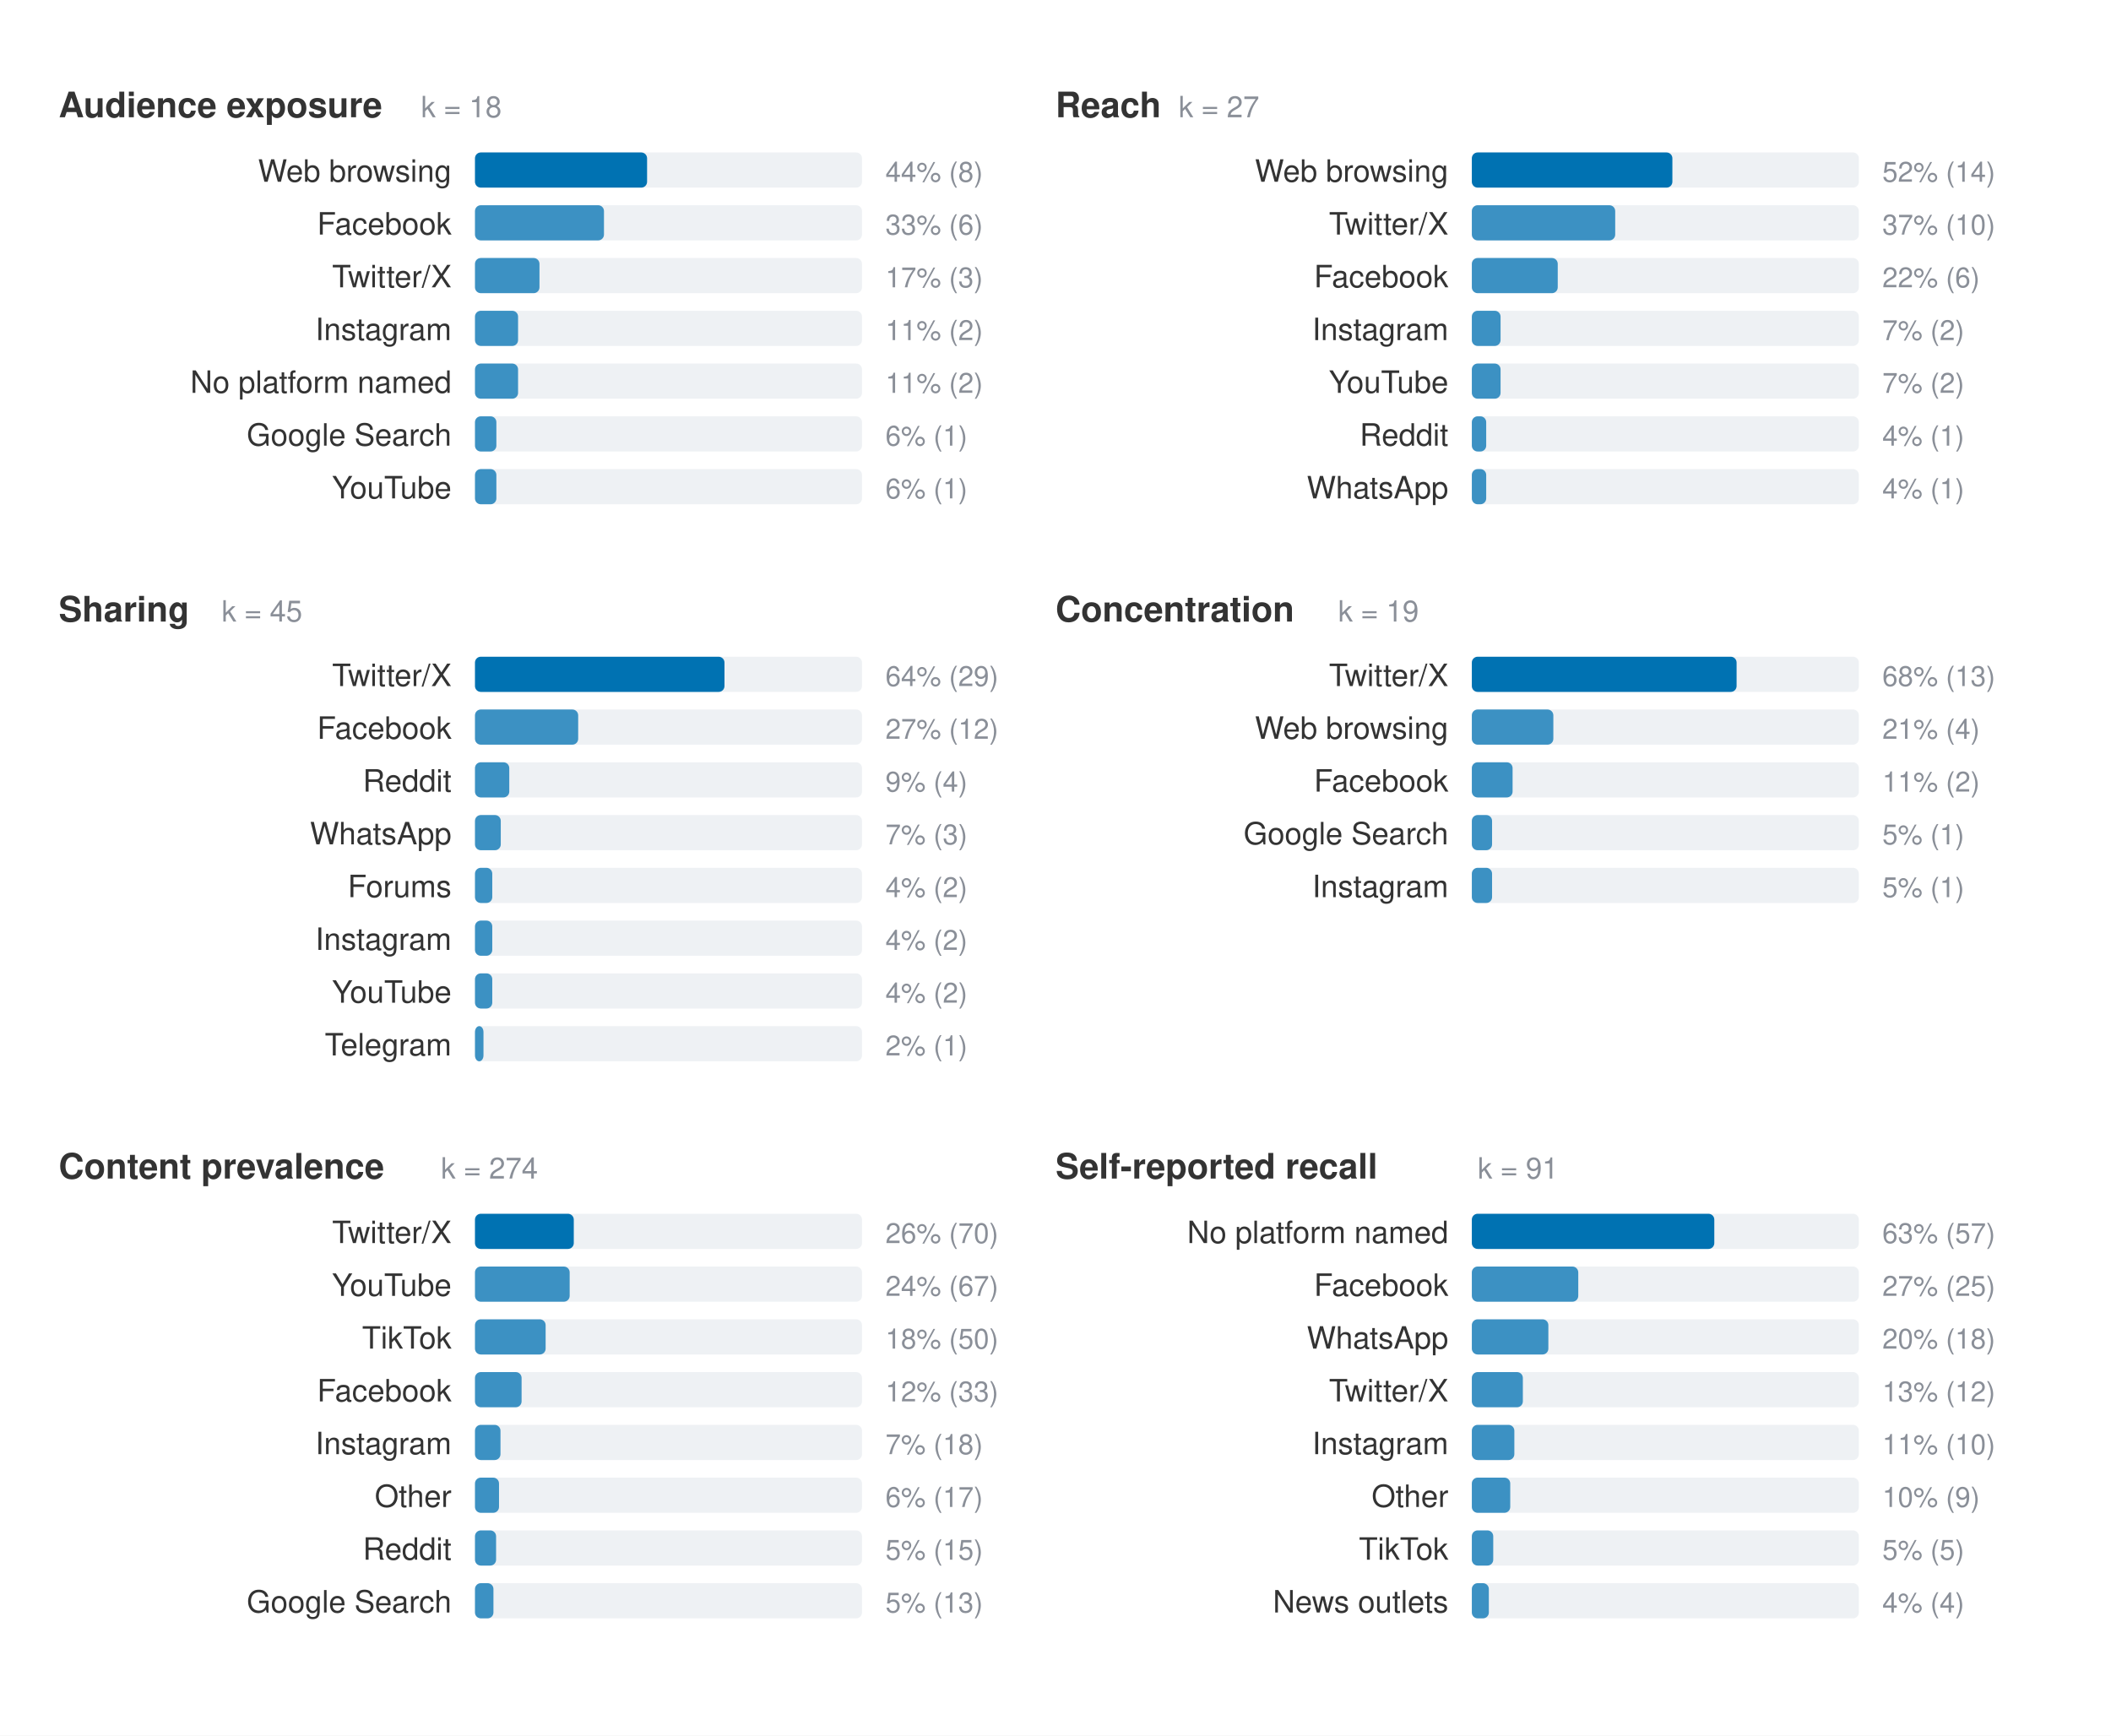
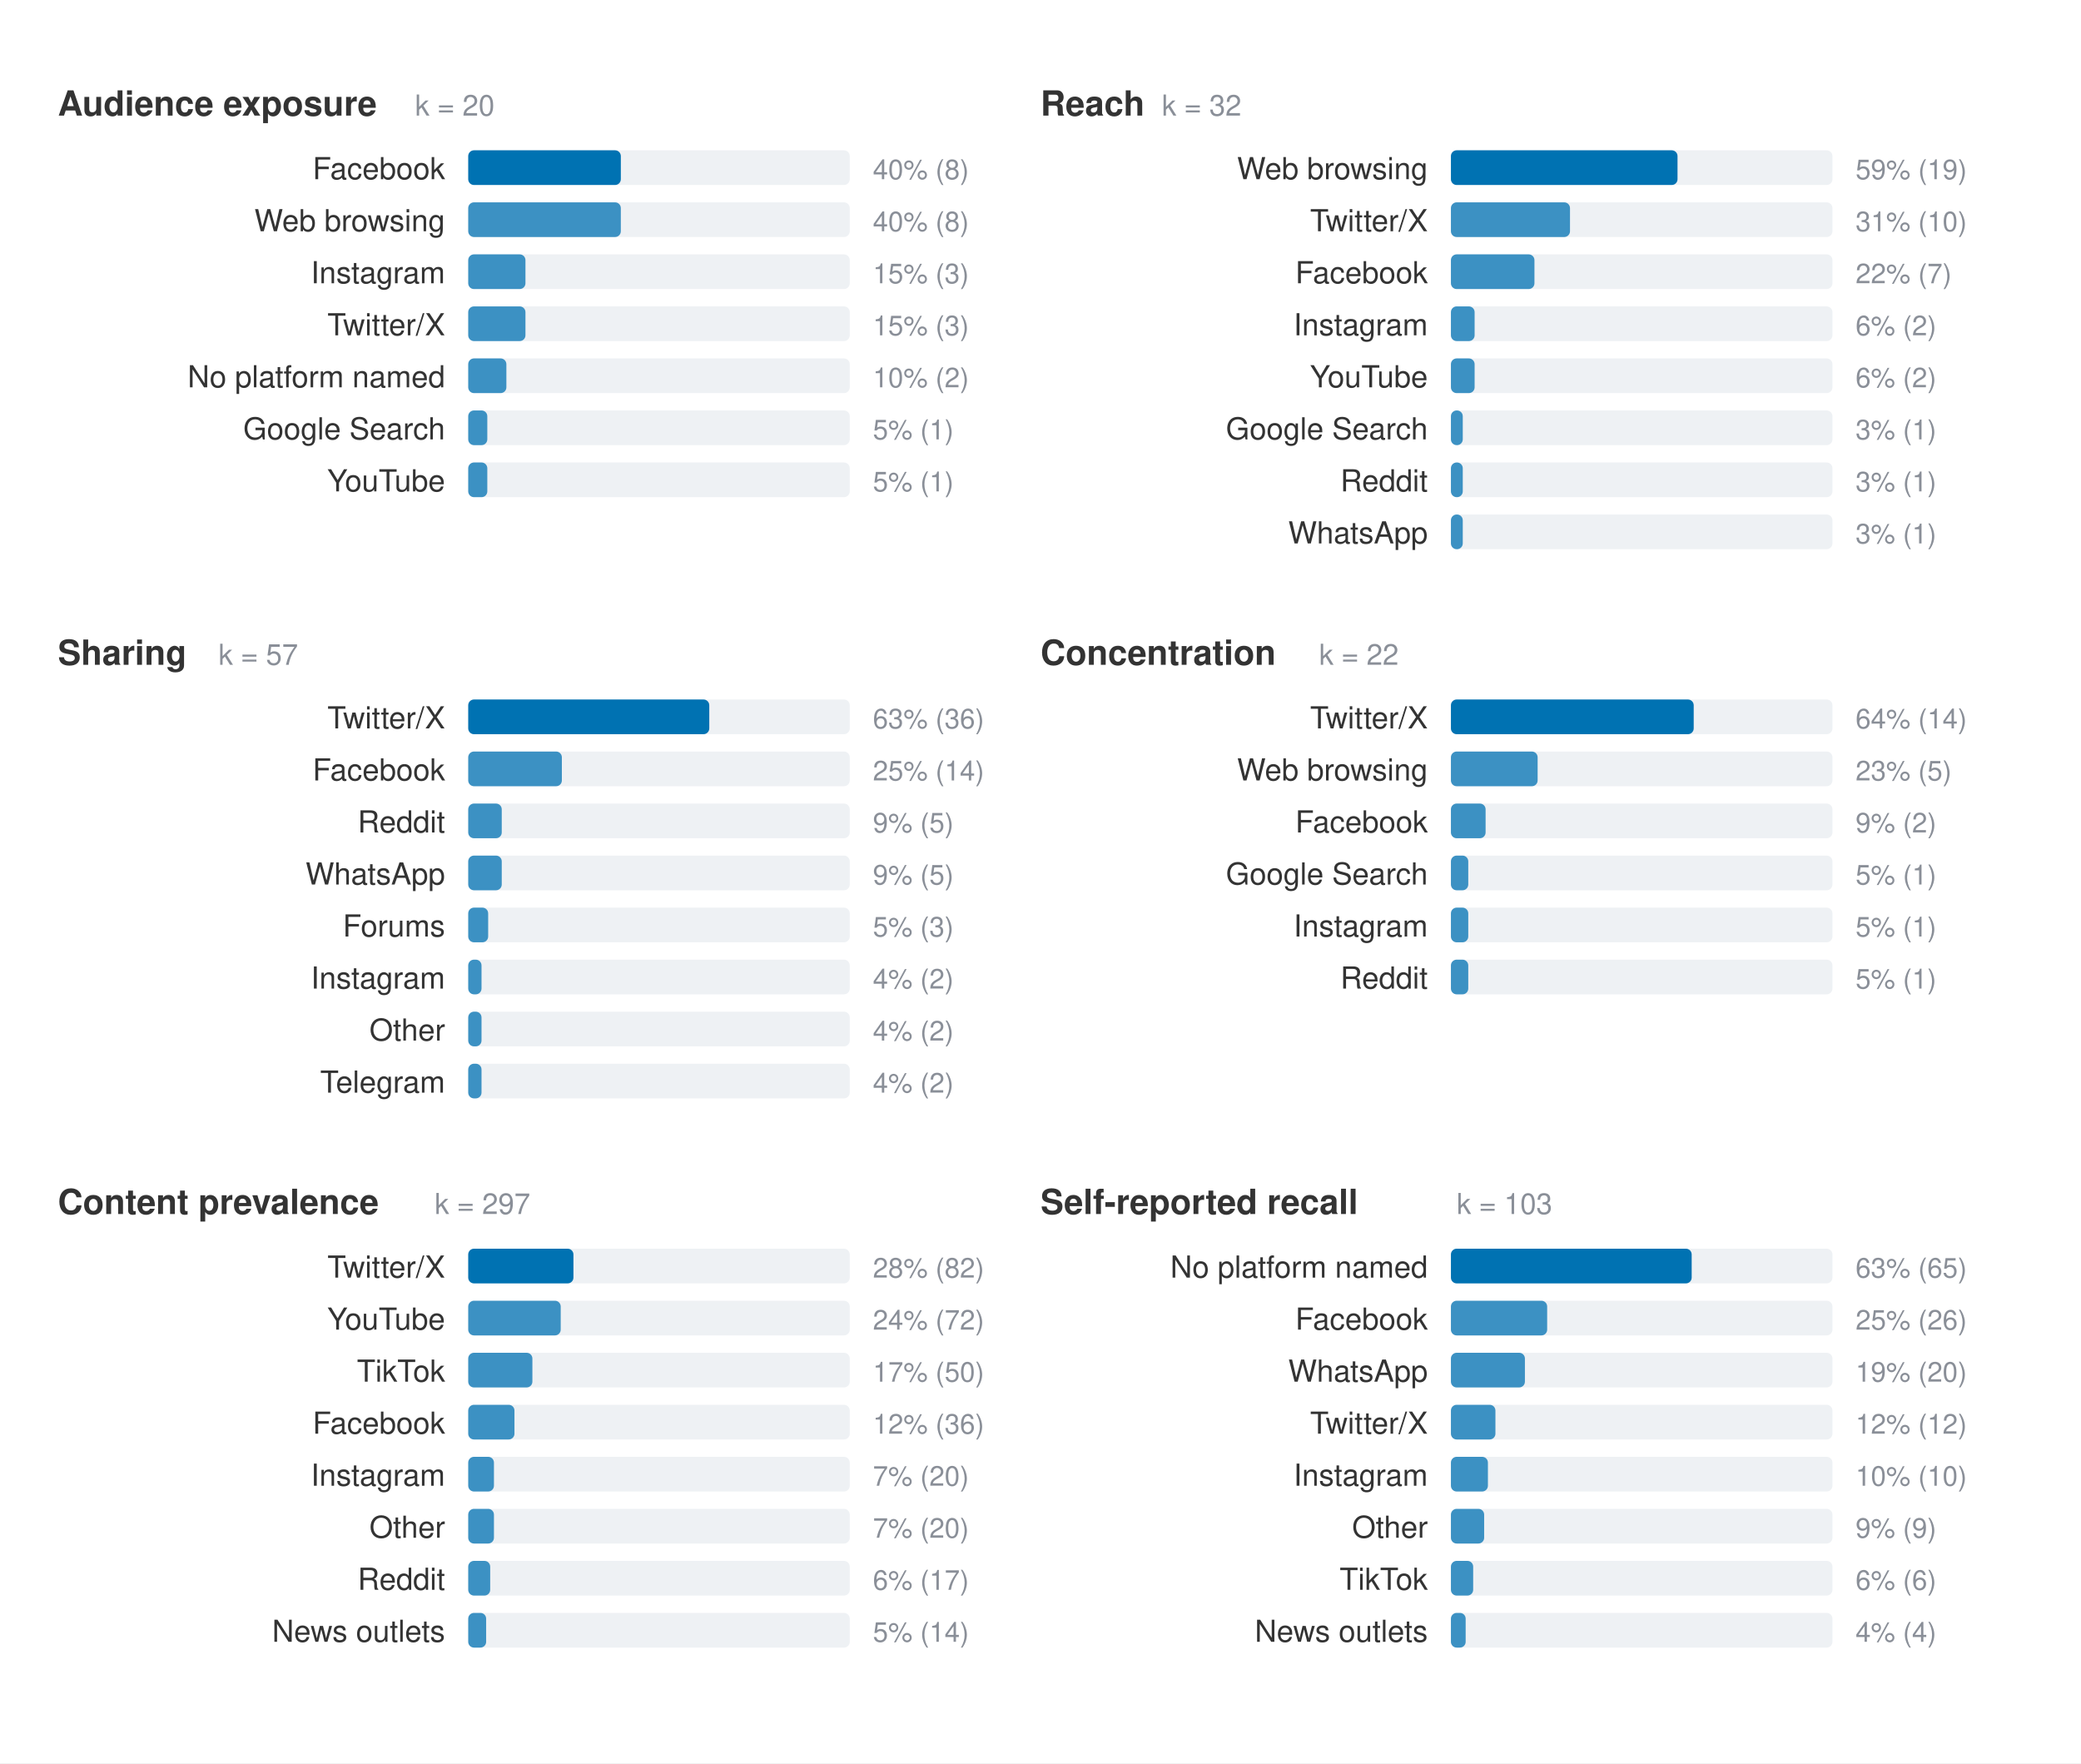
- <svg xmlns="http://www.w3.org/2000/svg" width="720" height="592" font-family="Helvetica,Arial,sans-serif">
-   <rect width="720" height="592" fill="#fff" />
+ <svg xmlns="http://www.w3.org/2000/svg" width="720" height="610" font-family="Helvetica,Arial,sans-serif">
+   <rect width="720" height="610" fill="#fff" />
  <text x="20" y="40" font-size="12" font-weight="bold" fill="#333333">Audience exposure</text>
-   <text x="143.6" y="40" font-size="10" fill="#8a8f98">k = 18</text>
-   <text x="154" y="62" font-size="10.5" text-anchor="end" fill="#333333">Web browsing</text>
+   <text x="143.6" y="40" font-size="10" fill="#8a8f98">k = 20</text>
+   <text x="154" y="62" font-size="10.5" text-anchor="end" fill="#333333">Facebook</text>
  <rect x="162" y="52" width="132" height="12" fill="#eef1f4" rx="2" />
-   <rect x="162" y="52" width="58.7" height="12" fill="#0072B2" rx="2" fill-opacity="1" />
-   <text x="302" y="62" font-size="9.5" fill="#8a8f98">44% (8)</text>
-   <text x="154" y="80" font-size="10.5" text-anchor="end" fill="#333333">Facebook</text>
+   <rect x="162" y="52" width="52.8" height="12" fill="#0072B2" rx="2" fill-opacity="1" />
+   <text x="302" y="62" font-size="9.5" fill="#8a8f98">40% (8)</text>
+   <text x="154" y="80" font-size="10.5" text-anchor="end" fill="#333333">Web browsing</text>
  <rect x="162" y="70" width="132" height="12" fill="#eef1f4" rx="2" />
-   <rect x="162" y="70" width="44.0" height="12" fill="#0072B2" rx="2" fill-opacity="0.75" />
-   <text x="302" y="80" font-size="9.5" fill="#8a8f98">33% (6)</text>
-   <text x="154" y="98" font-size="10.5" text-anchor="end" fill="#333333">Twitter/X</text>
+   <rect x="162" y="70" width="52.8" height="12" fill="#0072B2" rx="2" fill-opacity="0.75" />
+   <text x="302" y="80" font-size="9.5" fill="#8a8f98">40% (8)</text>
+   <text x="154" y="98" font-size="10.5" text-anchor="end" fill="#333333">Instagram</text>
  <rect x="162" y="88" width="132" height="12" fill="#eef1f4" rx="2" />
-   <rect x="162" y="88" width="22.0" height="12" fill="#0072B2" rx="2" fill-opacity="0.75" />
-   <text x="302" y="98" font-size="9.5" fill="#8a8f98">17% (3)</text>
-   <text x="154" y="116" font-size="10.5" text-anchor="end" fill="#333333">Instagram</text>
+   <rect x="162" y="88" width="19.8" height="12" fill="#0072B2" rx="2" fill-opacity="0.75" />
+   <text x="302" y="98" font-size="9.5" fill="#8a8f98">15% (3)</text>
+   <text x="154" y="116" font-size="10.5" text-anchor="end" fill="#333333">Twitter/X</text>
  <rect x="162" y="106" width="132" height="12" fill="#eef1f4" rx="2" />
-   <rect x="162" y="106" width="14.7" height="12" fill="#0072B2" rx="2" fill-opacity="0.75" />
-   <text x="302" y="116" font-size="9.5" fill="#8a8f98">11% (2)</text>
+   <rect x="162" y="106" width="19.8" height="12" fill="#0072B2" rx="2" fill-opacity="0.75" />
+   <text x="302" y="116" font-size="9.5" fill="#8a8f98">15% (3)</text>
  <text x="154" y="134" font-size="10.5" text-anchor="end" fill="#333333">No platform named</text>
  <rect x="162" y="124" width="132" height="12" fill="#eef1f4" rx="2" />
-   <rect x="162" y="124" width="14.7" height="12" fill="#0072B2" rx="2" fill-opacity="0.75" />
-   <text x="302" y="134" font-size="9.5" fill="#8a8f98">11% (2)</text>
+   <rect x="162" y="124" width="13.2" height="12" fill="#0072B2" rx="2" fill-opacity="0.75" />
+   <text x="302" y="134" font-size="9.5" fill="#8a8f98">10% (2)</text>
  <text x="154" y="152" font-size="10.5" text-anchor="end" fill="#333333">Google Search</text>
  <rect x="162" y="142" width="132" height="12" fill="#eef1f4" rx="2" />
-   <rect x="162" y="142" width="7.3" height="12" fill="#0072B2" rx="2" fill-opacity="0.75" />
-   <text x="302" y="152" font-size="9.5" fill="#8a8f98">6% (1)</text>
+   <rect x="162" y="142" width="6.6" height="12" fill="#0072B2" rx="2" fill-opacity="0.75" />
+   <text x="302" y="152" font-size="9.5" fill="#8a8f98">5% (1)</text>
  <text x="154" y="170" font-size="10.5" text-anchor="end" fill="#333333">YouTube</text>
  <rect x="162" y="160" width="132" height="12" fill="#eef1f4" rx="2" />
-   <rect x="162" y="160" width="7.3" height="12" fill="#0072B2" rx="2" fill-opacity="0.75" />
-   <text x="302" y="170" font-size="9.5" fill="#8a8f98">6% (1)</text>
+   <rect x="162" y="160" width="6.6" height="12" fill="#0072B2" rx="2" fill-opacity="0.75" />
+   <text x="302" y="170" font-size="9.5" fill="#8a8f98">5% (1)</text>
  <text x="360" y="40" font-size="12" font-weight="bold" fill="#333333">Reach</text>
-   <text x="402.0" y="40" font-size="10" fill="#8a8f98">k = 27</text>
+   <text x="402.0" y="40" font-size="10" fill="#8a8f98">k = 32</text>
  <text x="494" y="62" font-size="10.5" text-anchor="end" fill="#333333">Web browsing</text>
  <rect x="502" y="52" width="132" height="12" fill="#eef1f4" rx="2" />
-   <rect x="502" y="52" width="68.4" height="12" fill="#0072B2" rx="2" fill-opacity="1" />
-   <text x="642" y="62" font-size="9.5" fill="#8a8f98">52% (14)</text>
+   <rect x="502" y="52" width="78.4" height="12" fill="#0072B2" rx="2" fill-opacity="1" />
+   <text x="642" y="62" font-size="9.5" fill="#8a8f98">59% (19)</text>
  <text x="494" y="80" font-size="10.5" text-anchor="end" fill="#333333">Twitter/X</text>
  <rect x="502" y="70" width="132" height="12" fill="#eef1f4" rx="2" />
-   <rect x="502" y="70" width="48.9" height="12" fill="#0072B2" rx="2" fill-opacity="0.75" />
-   <text x="642" y="80" font-size="9.5" fill="#8a8f98">37% (10)</text>
+   <rect x="502" y="70" width="41.2" height="12" fill="#0072B2" rx="2" fill-opacity="0.75" />
+   <text x="642" y="80" font-size="9.5" fill="#8a8f98">31% (10)</text>
  <text x="494" y="98" font-size="10.5" text-anchor="end" fill="#333333">Facebook</text>
  <rect x="502" y="88" width="132" height="12" fill="#eef1f4" rx="2" />
-   <rect x="502" y="88" width="29.3" height="12" fill="#0072B2" rx="2" fill-opacity="0.75" />
-   <text x="642" y="98" font-size="9.5" fill="#8a8f98">22% (6)</text>
+   <rect x="502" y="88" width="28.9" height="12" fill="#0072B2" rx="2" fill-opacity="0.75" />
+   <text x="642" y="98" font-size="9.5" fill="#8a8f98">22% (7)</text>
  <text x="494" y="116" font-size="10.5" text-anchor="end" fill="#333333">Instagram</text>
  <rect x="502" y="106" width="132" height="12" fill="#eef1f4" rx="2" />
-   <rect x="502" y="106" width="9.8" height="12" fill="#0072B2" rx="2" fill-opacity="0.75" />
-   <text x="642" y="116" font-size="9.5" fill="#8a8f98">7% (2)</text>
+   <rect x="502" y="106" width="8.2" height="12" fill="#0072B2" rx="2" fill-opacity="0.75" />
+   <text x="642" y="116" font-size="9.5" fill="#8a8f98">6% (2)</text>
  <text x="494" y="134" font-size="10.5" text-anchor="end" fill="#333333">YouTube</text>
  <rect x="502" y="124" width="132" height="12" fill="#eef1f4" rx="2" />
-   <rect x="502" y="124" width="9.8" height="12" fill="#0072B2" rx="2" fill-opacity="0.75" />
-   <text x="642" y="134" font-size="9.5" fill="#8a8f98">7% (2)</text>
-   <text x="494" y="152" font-size="10.5" text-anchor="end" fill="#333333">Reddit</text>
+   <rect x="502" y="124" width="8.2" height="12" fill="#0072B2" rx="2" fill-opacity="0.75" />
+   <text x="642" y="134" font-size="9.5" fill="#8a8f98">6% (2)</text>
+   <text x="494" y="152" font-size="10.5" text-anchor="end" fill="#333333">Google Search</text>
  <rect x="502" y="142" width="132" height="12" fill="#eef1f4" rx="2" />
-   <rect x="502" y="142" width="4.9" height="12" fill="#0072B2" rx="2" fill-opacity="0.75" />
-   <text x="642" y="152" font-size="9.5" fill="#8a8f98">4% (1)</text>
-   <text x="494" y="170" font-size="10.5" text-anchor="end" fill="#333333">WhatsApp</text>
+   <rect x="502" y="142" width="4.1" height="12" fill="#0072B2" rx="2" fill-opacity="0.75" />
+   <text x="642" y="152" font-size="9.5" fill="#8a8f98">3% (1)</text>
+   <text x="494" y="170" font-size="10.5" text-anchor="end" fill="#333333">Reddit</text>
  <rect x="502" y="160" width="132" height="12" fill="#eef1f4" rx="2" />
-   <rect x="502" y="160" width="4.9" height="12" fill="#0072B2" rx="2" fill-opacity="0.75" />
-   <text x="642" y="170" font-size="9.5" fill="#8a8f98">4% (1)</text>
-   <text x="20" y="212" font-size="12" font-weight="bold" fill="#333333">Sharing</text>
-   <text x="75.6" y="212" font-size="10" fill="#8a8f98">k = 45</text>
-   <text x="154" y="234" font-size="10.5" text-anchor="end" fill="#333333">Twitter/X</text>
-   <rect x="162" y="224" width="132" height="12" fill="#eef1f4" rx="2" />
-   <rect x="162" y="224" width="85.1" height="12" fill="#0072B2" rx="2" fill-opacity="1" />
-   <text x="302" y="234" font-size="9.5" fill="#8a8f98">64% (29)</text>
-   <text x="154" y="252" font-size="10.5" text-anchor="end" fill="#333333">Facebook</text>
+   <rect x="502" y="160" width="4.1" height="12" fill="#0072B2" rx="2" fill-opacity="0.75" />
+   <text x="642" y="170" font-size="9.5" fill="#8a8f98">3% (1)</text>
+   <text x="494" y="188" font-size="10.5" text-anchor="end" fill="#333333">WhatsApp</text>
+   <rect x="502" y="178" width="132" height="12" fill="#eef1f4" rx="2" />
+   <rect x="502" y="178" width="4.1" height="12" fill="#0072B2" rx="2" fill-opacity="0.75" />
+   <text x="642" y="188" font-size="9.5" fill="#8a8f98">3% (1)</text>
+   <text x="20" y="230" font-size="12" font-weight="bold" fill="#333333">Sharing</text>
+   <text x="75.6" y="230" font-size="10" fill="#8a8f98">k = 57</text>
+   <text x="154" y="252" font-size="10.5" text-anchor="end" fill="#333333">Twitter/X</text>
  <rect x="162" y="242" width="132" height="12" fill="#eef1f4" rx="2" />
-   <rect x="162" y="242" width="35.2" height="12" fill="#0072B2" rx="2" fill-opacity="0.75" />
-   <text x="302" y="252" font-size="9.5" fill="#8a8f98">27% (12)</text>
-   <text x="154" y="270" font-size="10.5" text-anchor="end" fill="#333333">Reddit</text>
+   <rect x="162" y="242" width="83.4" height="12" fill="#0072B2" rx="2" fill-opacity="1" />
+   <text x="302" y="252" font-size="9.5" fill="#8a8f98">63% (36)</text>
+   <text x="154" y="270" font-size="10.5" text-anchor="end" fill="#333333">Facebook</text>
  <rect x="162" y="260" width="132" height="12" fill="#eef1f4" rx="2" />
-   <rect x="162" y="260" width="11.7" height="12" fill="#0072B2" rx="2" fill-opacity="0.75" />
-   <text x="302" y="270" font-size="9.5" fill="#8a8f98">9% (4)</text>
-   <text x="154" y="288" font-size="10.5" text-anchor="end" fill="#333333">WhatsApp</text>
+   <rect x="162" y="260" width="32.4" height="12" fill="#0072B2" rx="2" fill-opacity="0.75" />
+   <text x="302" y="270" font-size="9.5" fill="#8a8f98">25% (14)</text>
+   <text x="154" y="288" font-size="10.5" text-anchor="end" fill="#333333">Reddit</text>
  <rect x="162" y="278" width="132" height="12" fill="#eef1f4" rx="2" />
-   <rect x="162" y="278" width="8.8" height="12" fill="#0072B2" rx="2" fill-opacity="0.75" />
-   <text x="302" y="288" font-size="9.5" fill="#8a8f98">7% (3)</text>
-   <text x="154" y="306" font-size="10.5" text-anchor="end" fill="#333333">Forums</text>
+   <rect x="162" y="278" width="11.6" height="12" fill="#0072B2" rx="2" fill-opacity="0.75" />
+   <text x="302" y="288" font-size="9.5" fill="#8a8f98">9% (5)</text>
+   <text x="154" y="306" font-size="10.5" text-anchor="end" fill="#333333">WhatsApp</text>
  <rect x="162" y="296" width="132" height="12" fill="#eef1f4" rx="2" />
-   <rect x="162" y="296" width="5.9" height="12" fill="#0072B2" rx="2" fill-opacity="0.75" />
-   <text x="302" y="306" font-size="9.5" fill="#8a8f98">4% (2)</text>
-   <text x="154" y="324" font-size="10.5" text-anchor="end" fill="#333333">Instagram</text>
+   <rect x="162" y="296" width="11.6" height="12" fill="#0072B2" rx="2" fill-opacity="0.75" />
+   <text x="302" y="306" font-size="9.5" fill="#8a8f98">9% (5)</text>
+   <text x="154" y="324" font-size="10.5" text-anchor="end" fill="#333333">Forums</text>
  <rect x="162" y="314" width="132" height="12" fill="#eef1f4" rx="2" />
-   <rect x="162" y="314" width="5.9" height="12" fill="#0072B2" rx="2" fill-opacity="0.75" />
-   <text x="302" y="324" font-size="9.5" fill="#8a8f98">4% (2)</text>
-   <text x="154" y="342" font-size="10.5" text-anchor="end" fill="#333333">YouTube</text>
+   <rect x="162" y="314" width="6.9" height="12" fill="#0072B2" rx="2" fill-opacity="0.75" />
+   <text x="302" y="324" font-size="9.5" fill="#8a8f98">5% (3)</text>
+   <text x="154" y="342" font-size="10.5" text-anchor="end" fill="#333333">Instagram</text>
  <rect x="162" y="332" width="132" height="12" fill="#eef1f4" rx="2" />
-   <rect x="162" y="332" width="5.9" height="12" fill="#0072B2" rx="2" fill-opacity="0.75" />
+   <rect x="162" y="332" width="4.6" height="12" fill="#0072B2" rx="2" fill-opacity="0.75" />
  <text x="302" y="342" font-size="9.5" fill="#8a8f98">4% (2)</text>
-   <text x="154" y="360" font-size="10.5" text-anchor="end" fill="#333333">Telegram</text>
+   <text x="154" y="360" font-size="10.5" text-anchor="end" fill="#333333">Other</text>
  <rect x="162" y="350" width="132" height="12" fill="#eef1f4" rx="2" />
-   <rect x="162" y="350" width="2.9" height="12" fill="#0072B2" rx="2" fill-opacity="0.75" />
-   <text x="302" y="360" font-size="9.5" fill="#8a8f98">2% (1)</text>
-   <text x="360" y="212" font-size="12" font-weight="bold" fill="#333333">Concentration</text>
-   <text x="456.4" y="212" font-size="10" fill="#8a8f98">k = 19</text>
-   <text x="494" y="234" font-size="10.5" text-anchor="end" fill="#333333">Twitter/X</text>
-   <rect x="502" y="224" width="132" height="12" fill="#eef1f4" rx="2" />
-   <rect x="502" y="224" width="90.3" height="12" fill="#0072B2" rx="2" fill-opacity="1" />
-   <text x="642" y="234" font-size="9.5" fill="#8a8f98">68% (13)</text>
-   <text x="494" y="252" font-size="10.5" text-anchor="end" fill="#333333">Web browsing</text>
+   <rect x="162" y="350" width="4.6" height="12" fill="#0072B2" rx="2" fill-opacity="0.75" />
+   <text x="302" y="360" font-size="9.5" fill="#8a8f98">4% (2)</text>
+   <text x="154" y="378" font-size="10.5" text-anchor="end" fill="#333333">Telegram</text>
+   <rect x="162" y="368" width="132" height="12" fill="#eef1f4" rx="2" />
+   <rect x="162" y="368" width="4.6" height="12" fill="#0072B2" rx="2" fill-opacity="0.75" />
+   <text x="302" y="378" font-size="9.5" fill="#8a8f98">4% (2)</text>
+   <text x="360" y="230" font-size="12" font-weight="bold" fill="#333333">Concentration</text>
+   <text x="456.4" y="230" font-size="10" fill="#8a8f98">k = 22</text>
+   <text x="494" y="252" font-size="10.5" text-anchor="end" fill="#333333">Twitter/X</text>
  <rect x="502" y="242" width="132" height="12" fill="#eef1f4" rx="2" />
-   <rect x="502" y="242" width="27.8" height="12" fill="#0072B2" rx="2" fill-opacity="0.75" />
-   <text x="642" y="252" font-size="9.5" fill="#8a8f98">21% (4)</text>
-   <text x="494" y="270" font-size="10.5" text-anchor="end" fill="#333333">Facebook</text>
+   <rect x="502" y="242" width="84.0" height="12" fill="#0072B2" rx="2" fill-opacity="1" />
+   <text x="642" y="252" font-size="9.5" fill="#8a8f98">64% (14)</text>
+   <text x="494" y="270" font-size="10.5" text-anchor="end" fill="#333333">Web browsing</text>
  <rect x="502" y="260" width="132" height="12" fill="#eef1f4" rx="2" />
-   <rect x="502" y="260" width="13.9" height="12" fill="#0072B2" rx="2" fill-opacity="0.75" />
-   <text x="642" y="270" font-size="9.5" fill="#8a8f98">11% (2)</text>
-   <text x="494" y="288" font-size="10.5" text-anchor="end" fill="#333333">Google Search</text>
+   <rect x="502" y="260" width="30.0" height="12" fill="#0072B2" rx="2" fill-opacity="0.75" />
+   <text x="642" y="270" font-size="9.5" fill="#8a8f98">23% (5)</text>
+   <text x="494" y="288" font-size="10.5" text-anchor="end" fill="#333333">Facebook</text>
  <rect x="502" y="278" width="132" height="12" fill="#eef1f4" rx="2" />
-   <rect x="502" y="278" width="6.9" height="12" fill="#0072B2" rx="2" fill-opacity="0.75" />
-   <text x="642" y="288" font-size="9.5" fill="#8a8f98">5% (1)</text>
-   <text x="494" y="306" font-size="10.5" text-anchor="end" fill="#333333">Instagram</text>
+   <rect x="502" y="278" width="12.0" height="12" fill="#0072B2" rx="2" fill-opacity="0.75" />
+   <text x="642" y="288" font-size="9.5" fill="#8a8f98">9% (2)</text>
+   <text x="494" y="306" font-size="10.5" text-anchor="end" fill="#333333">Google Search</text>
  <rect x="502" y="296" width="132" height="12" fill="#eef1f4" rx="2" />
-   <rect x="502" y="296" width="6.9" height="12" fill="#0072B2" rx="2" fill-opacity="0.75" />
+   <rect x="502" y="296" width="6.0" height="12" fill="#0072B2" rx="2" fill-opacity="0.75" />
  <text x="642" y="306" font-size="9.5" fill="#8a8f98">5% (1)</text>
-   <text x="20" y="402" font-size="12" font-weight="bold" fill="#333333">Content prevalence</text>
-   <text x="150.4" y="402" font-size="10" fill="#8a8f98">k = 274</text>
-   <text x="154" y="424" font-size="10.5" text-anchor="end" fill="#333333">Twitter/X</text>
-   <rect x="162" y="414" width="132" height="12" fill="#eef1f4" rx="2" />
-   <rect x="162" y="414" width="33.7" height="12" fill="#0072B2" rx="2" fill-opacity="1" />
-   <text x="302" y="424" font-size="9.5" fill="#8a8f98">26% (70)</text>
-   <text x="154" y="442" font-size="10.5" text-anchor="end" fill="#333333">YouTube</text>
+   <text x="494" y="324" font-size="10.5" text-anchor="end" fill="#333333">Instagram</text>
+   <rect x="502" y="314" width="132" height="12" fill="#eef1f4" rx="2" />
+   <rect x="502" y="314" width="6.0" height="12" fill="#0072B2" rx="2" fill-opacity="0.75" />
+   <text x="642" y="324" font-size="9.5" fill="#8a8f98">5% (1)</text>
+   <text x="494" y="342" font-size="10.5" text-anchor="end" fill="#333333">Reddit</text>
+   <rect x="502" y="332" width="132" height="12" fill="#eef1f4" rx="2" />
+   <rect x="502" y="332" width="6.0" height="12" fill="#0072B2" rx="2" fill-opacity="0.75" />
+   <text x="642" y="342" font-size="9.5" fill="#8a8f98">5% (1)</text>
+   <text x="20" y="420" font-size="12" font-weight="bold" fill="#333333">Content prevalence</text>
+   <text x="150.4" y="420" font-size="10" fill="#8a8f98">k = 297</text>
+   <text x="154" y="442" font-size="10.5" text-anchor="end" fill="#333333">Twitter/X</text>
  <rect x="162" y="432" width="132" height="12" fill="#eef1f4" rx="2" />
-   <rect x="162" y="432" width="32.3" height="12" fill="#0072B2" rx="2" fill-opacity="0.75" />
-   <text x="302" y="442" font-size="9.5" fill="#8a8f98">24% (67)</text>
-   <text x="154" y="460" font-size="10.5" text-anchor="end" fill="#333333">TikTok</text>
+   <rect x="162" y="432" width="36.4" height="12" fill="#0072B2" rx="2" fill-opacity="1" />
+   <text x="302" y="442" font-size="9.5" fill="#8a8f98">28% (82)</text>
+   <text x="154" y="460" font-size="10.5" text-anchor="end" fill="#333333">YouTube</text>
  <rect x="162" y="450" width="132" height="12" fill="#eef1f4" rx="2" />
-   <rect x="162" y="450" width="24.1" height="12" fill="#0072B2" rx="2" fill-opacity="0.75" />
-   <text x="302" y="460" font-size="9.5" fill="#8a8f98">18% (50)</text>
-   <text x="154" y="478" font-size="10.5" text-anchor="end" fill="#333333">Facebook</text>
+   <rect x="162" y="450" width="32.0" height="12" fill="#0072B2" rx="2" fill-opacity="0.75" />
+   <text x="302" y="460" font-size="9.5" fill="#8a8f98">24% (72)</text>
+   <text x="154" y="478" font-size="10.5" text-anchor="end" fill="#333333">TikTok</text>
  <rect x="162" y="468" width="132" height="12" fill="#eef1f4" rx="2" />
-   <rect x="162" y="468" width="15.9" height="12" fill="#0072B2" rx="2" fill-opacity="0.75" />
-   <text x="302" y="478" font-size="9.5" fill="#8a8f98">12% (33)</text>
-   <text x="154" y="496" font-size="10.5" text-anchor="end" fill="#333333">Instagram</text>
+   <rect x="162" y="468" width="22.2" height="12" fill="#0072B2" rx="2" fill-opacity="0.75" />
+   <text x="302" y="478" font-size="9.5" fill="#8a8f98">17% (50)</text>
+   <text x="154" y="496" font-size="10.5" text-anchor="end" fill="#333333">Facebook</text>
  <rect x="162" y="486" width="132" height="12" fill="#eef1f4" rx="2" />
-   <rect x="162" y="486" width="8.7" height="12" fill="#0072B2" rx="2" fill-opacity="0.75" />
-   <text x="302" y="496" font-size="9.5" fill="#8a8f98">7% (18)</text>
-   <text x="154" y="514" font-size="10.5" text-anchor="end" fill="#333333">Other</text>
+   <rect x="162" y="486" width="16.0" height="12" fill="#0072B2" rx="2" fill-opacity="0.75" />
+   <text x="302" y="496" font-size="9.5" fill="#8a8f98">12% (36)</text>
+   <text x="154" y="514" font-size="10.5" text-anchor="end" fill="#333333">Instagram</text>
  <rect x="162" y="504" width="132" height="12" fill="#eef1f4" rx="2" />
-   <rect x="162" y="504" width="8.2" height="12" fill="#0072B2" rx="2" fill-opacity="0.75" />
-   <text x="302" y="514" font-size="9.5" fill="#8a8f98">6% (17)</text>
-   <text x="154" y="532" font-size="10.5" text-anchor="end" fill="#333333">Reddit</text>
+   <rect x="162" y="504" width="8.9" height="12" fill="#0072B2" rx="2" fill-opacity="0.75" />
+   <text x="302" y="514" font-size="9.5" fill="#8a8f98">7% (20)</text>
+   <text x="154" y="532" font-size="10.5" text-anchor="end" fill="#333333">Other</text>
  <rect x="162" y="522" width="132" height="12" fill="#eef1f4" rx="2" />
-   <rect x="162" y="522" width="7.2" height="12" fill="#0072B2" rx="2" fill-opacity="0.75" />
-   <text x="302" y="532" font-size="9.5" fill="#8a8f98">5% (15)</text>
-   <text x="154" y="550" font-size="10.5" text-anchor="end" fill="#333333">Google Search</text>
+   <rect x="162" y="522" width="8.9" height="12" fill="#0072B2" rx="2" fill-opacity="0.75" />
+   <text x="302" y="532" font-size="9.5" fill="#8a8f98">7% (20)</text>
+   <text x="154" y="550" font-size="10.5" text-anchor="end" fill="#333333">Reddit</text>
  <rect x="162" y="540" width="132" height="12" fill="#eef1f4" rx="2" />
-   <rect x="162" y="540" width="6.3" height="12" fill="#0072B2" rx="2" fill-opacity="0.75" />
-   <text x="302" y="550" font-size="9.5" fill="#8a8f98">5% (13)</text>
-   <text x="360" y="402" font-size="12" font-weight="bold" fill="#333333">Self-reported recall</text>
-   <text x="504.0" y="402" font-size="10" fill="#8a8f98">k = 91</text>
-   <text x="494" y="424" font-size="10.5" text-anchor="end" fill="#333333">No platform named</text>
-   <rect x="502" y="414" width="132" height="12" fill="#eef1f4" rx="2" />
-   <rect x="502" y="414" width="82.7" height="12" fill="#0072B2" rx="2" fill-opacity="1" />
-   <text x="642" y="424" font-size="9.5" fill="#8a8f98">63% (57)</text>
-   <text x="494" y="442" font-size="10.5" text-anchor="end" fill="#333333">Facebook</text>
+   <rect x="162" y="540" width="7.6" height="12" fill="#0072B2" rx="2" fill-opacity="0.75" />
+   <text x="302" y="550" font-size="9.5" fill="#8a8f98">6% (17)</text>
+   <text x="154" y="568" font-size="10.5" text-anchor="end" fill="#333333">News outlets</text>
+   <rect x="162" y="558" width="132" height="12" fill="#eef1f4" rx="2" />
+   <rect x="162" y="558" width="6.2" height="12" fill="#0072B2" rx="2" fill-opacity="0.75" />
+   <text x="302" y="568" font-size="9.5" fill="#8a8f98">5% (14)</text>
+   <text x="360" y="420" font-size="12" font-weight="bold" fill="#333333">Self-reported recall</text>
+   <text x="504.0" y="420" font-size="10" fill="#8a8f98">k = 103</text>
+   <text x="494" y="442" font-size="10.5" text-anchor="end" fill="#333333">No platform named</text>
  <rect x="502" y="432" width="132" height="12" fill="#eef1f4" rx="2" />
-   <rect x="502" y="432" width="36.3" height="12" fill="#0072B2" rx="2" fill-opacity="0.75" />
-   <text x="642" y="442" font-size="9.5" fill="#8a8f98">27% (25)</text>
-   <text x="494" y="460" font-size="10.5" text-anchor="end" fill="#333333">WhatsApp</text>
+   <rect x="502" y="432" width="83.3" height="12" fill="#0072B2" rx="2" fill-opacity="1" />
+   <text x="642" y="442" font-size="9.5" fill="#8a8f98">63% (65)</text>
+   <text x="494" y="460" font-size="10.5" text-anchor="end" fill="#333333">Facebook</text>
  <rect x="502" y="450" width="132" height="12" fill="#eef1f4" rx="2" />
-   <rect x="502" y="450" width="26.1" height="12" fill="#0072B2" rx="2" fill-opacity="0.75" />
-   <text x="642" y="460" font-size="9.5" fill="#8a8f98">20% (18)</text>
-   <text x="494" y="478" font-size="10.5" text-anchor="end" fill="#333333">Twitter/X</text>
+   <rect x="502" y="450" width="33.3" height="12" fill="#0072B2" rx="2" fill-opacity="0.75" />
+   <text x="642" y="460" font-size="9.5" fill="#8a8f98">25% (26)</text>
+   <text x="494" y="478" font-size="10.5" text-anchor="end" fill="#333333">WhatsApp</text>
  <rect x="502" y="468" width="132" height="12" fill="#eef1f4" rx="2" />
-   <rect x="502" y="468" width="17.4" height="12" fill="#0072B2" rx="2" fill-opacity="0.75" />
-   <text x="642" y="478" font-size="9.5" fill="#8a8f98">13% (12)</text>
-   <text x="494" y="496" font-size="10.5" text-anchor="end" fill="#333333">Instagram</text>
+   <rect x="502" y="468" width="25.6" height="12" fill="#0072B2" rx="2" fill-opacity="0.75" />
+   <text x="642" y="478" font-size="9.5" fill="#8a8f98">19% (20)</text>
+   <text x="494" y="496" font-size="10.5" text-anchor="end" fill="#333333">Twitter/X</text>
  <rect x="502" y="486" width="132" height="12" fill="#eef1f4" rx="2" />
-   <rect x="502" y="486" width="14.5" height="12" fill="#0072B2" rx="2" fill-opacity="0.75" />
-   <text x="642" y="496" font-size="9.5" fill="#8a8f98">11% (10)</text>
-   <text x="494" y="514" font-size="10.5" text-anchor="end" fill="#333333">Other</text>
+   <rect x="502" y="486" width="15.4" height="12" fill="#0072B2" rx="2" fill-opacity="0.75" />
+   <text x="642" y="496" font-size="9.5" fill="#8a8f98">12% (12)</text>
+   <text x="494" y="514" font-size="10.5" text-anchor="end" fill="#333333">Instagram</text>
  <rect x="502" y="504" width="132" height="12" fill="#eef1f4" rx="2" />
-   <rect x="502" y="504" width="13.1" height="12" fill="#0072B2" rx="2" fill-opacity="0.75" />
-   <text x="642" y="514" font-size="9.5" fill="#8a8f98">10% (9)</text>
-   <text x="494" y="532" font-size="10.5" text-anchor="end" fill="#333333">TikTok</text>
+   <rect x="502" y="504" width="12.8" height="12" fill="#0072B2" rx="2" fill-opacity="0.75" />
+   <text x="642" y="514" font-size="9.5" fill="#8a8f98">10% (10)</text>
+   <text x="494" y="532" font-size="10.5" text-anchor="end" fill="#333333">Other</text>
  <rect x="502" y="522" width="132" height="12" fill="#eef1f4" rx="2" />
-   <rect x="502" y="522" width="7.3" height="12" fill="#0072B2" rx="2" fill-opacity="0.75" />
-   <text x="642" y="532" font-size="9.5" fill="#8a8f98">5% (5)</text>
-   <text x="494" y="550" font-size="10.5" text-anchor="end" fill="#333333">News outlets</text>
+   <rect x="502" y="522" width="11.5" height="12" fill="#0072B2" rx="2" fill-opacity="0.75" />
+   <text x="642" y="532" font-size="9.5" fill="#8a8f98">9% (9)</text>
+   <text x="494" y="550" font-size="10.5" text-anchor="end" fill="#333333">TikTok</text>
  <rect x="502" y="540" width="132" height="12" fill="#eef1f4" rx="2" />
-   <rect x="502" y="540" width="5.8" height="12" fill="#0072B2" rx="2" fill-opacity="0.75" />
-   <text x="642" y="550" font-size="9.5" fill="#8a8f98">4% (4)</text>
+   <rect x="502" y="540" width="7.7" height="12" fill="#0072B2" rx="2" fill-opacity="0.75" />
+   <text x="642" y="550" font-size="9.5" fill="#8a8f98">6% (6)</text>
+   <text x="494" y="568" font-size="10.5" text-anchor="end" fill="#333333">News outlets</text>
+   <rect x="502" y="558" width="132" height="12" fill="#eef1f4" rx="2" />
+   <rect x="502" y="558" width="5.1" height="12" fill="#0072B2" rx="2" fill-opacity="0.75" />
+   <text x="642" y="568" font-size="9.5" fill="#8a8f98">4% (4)</text>
</svg>
